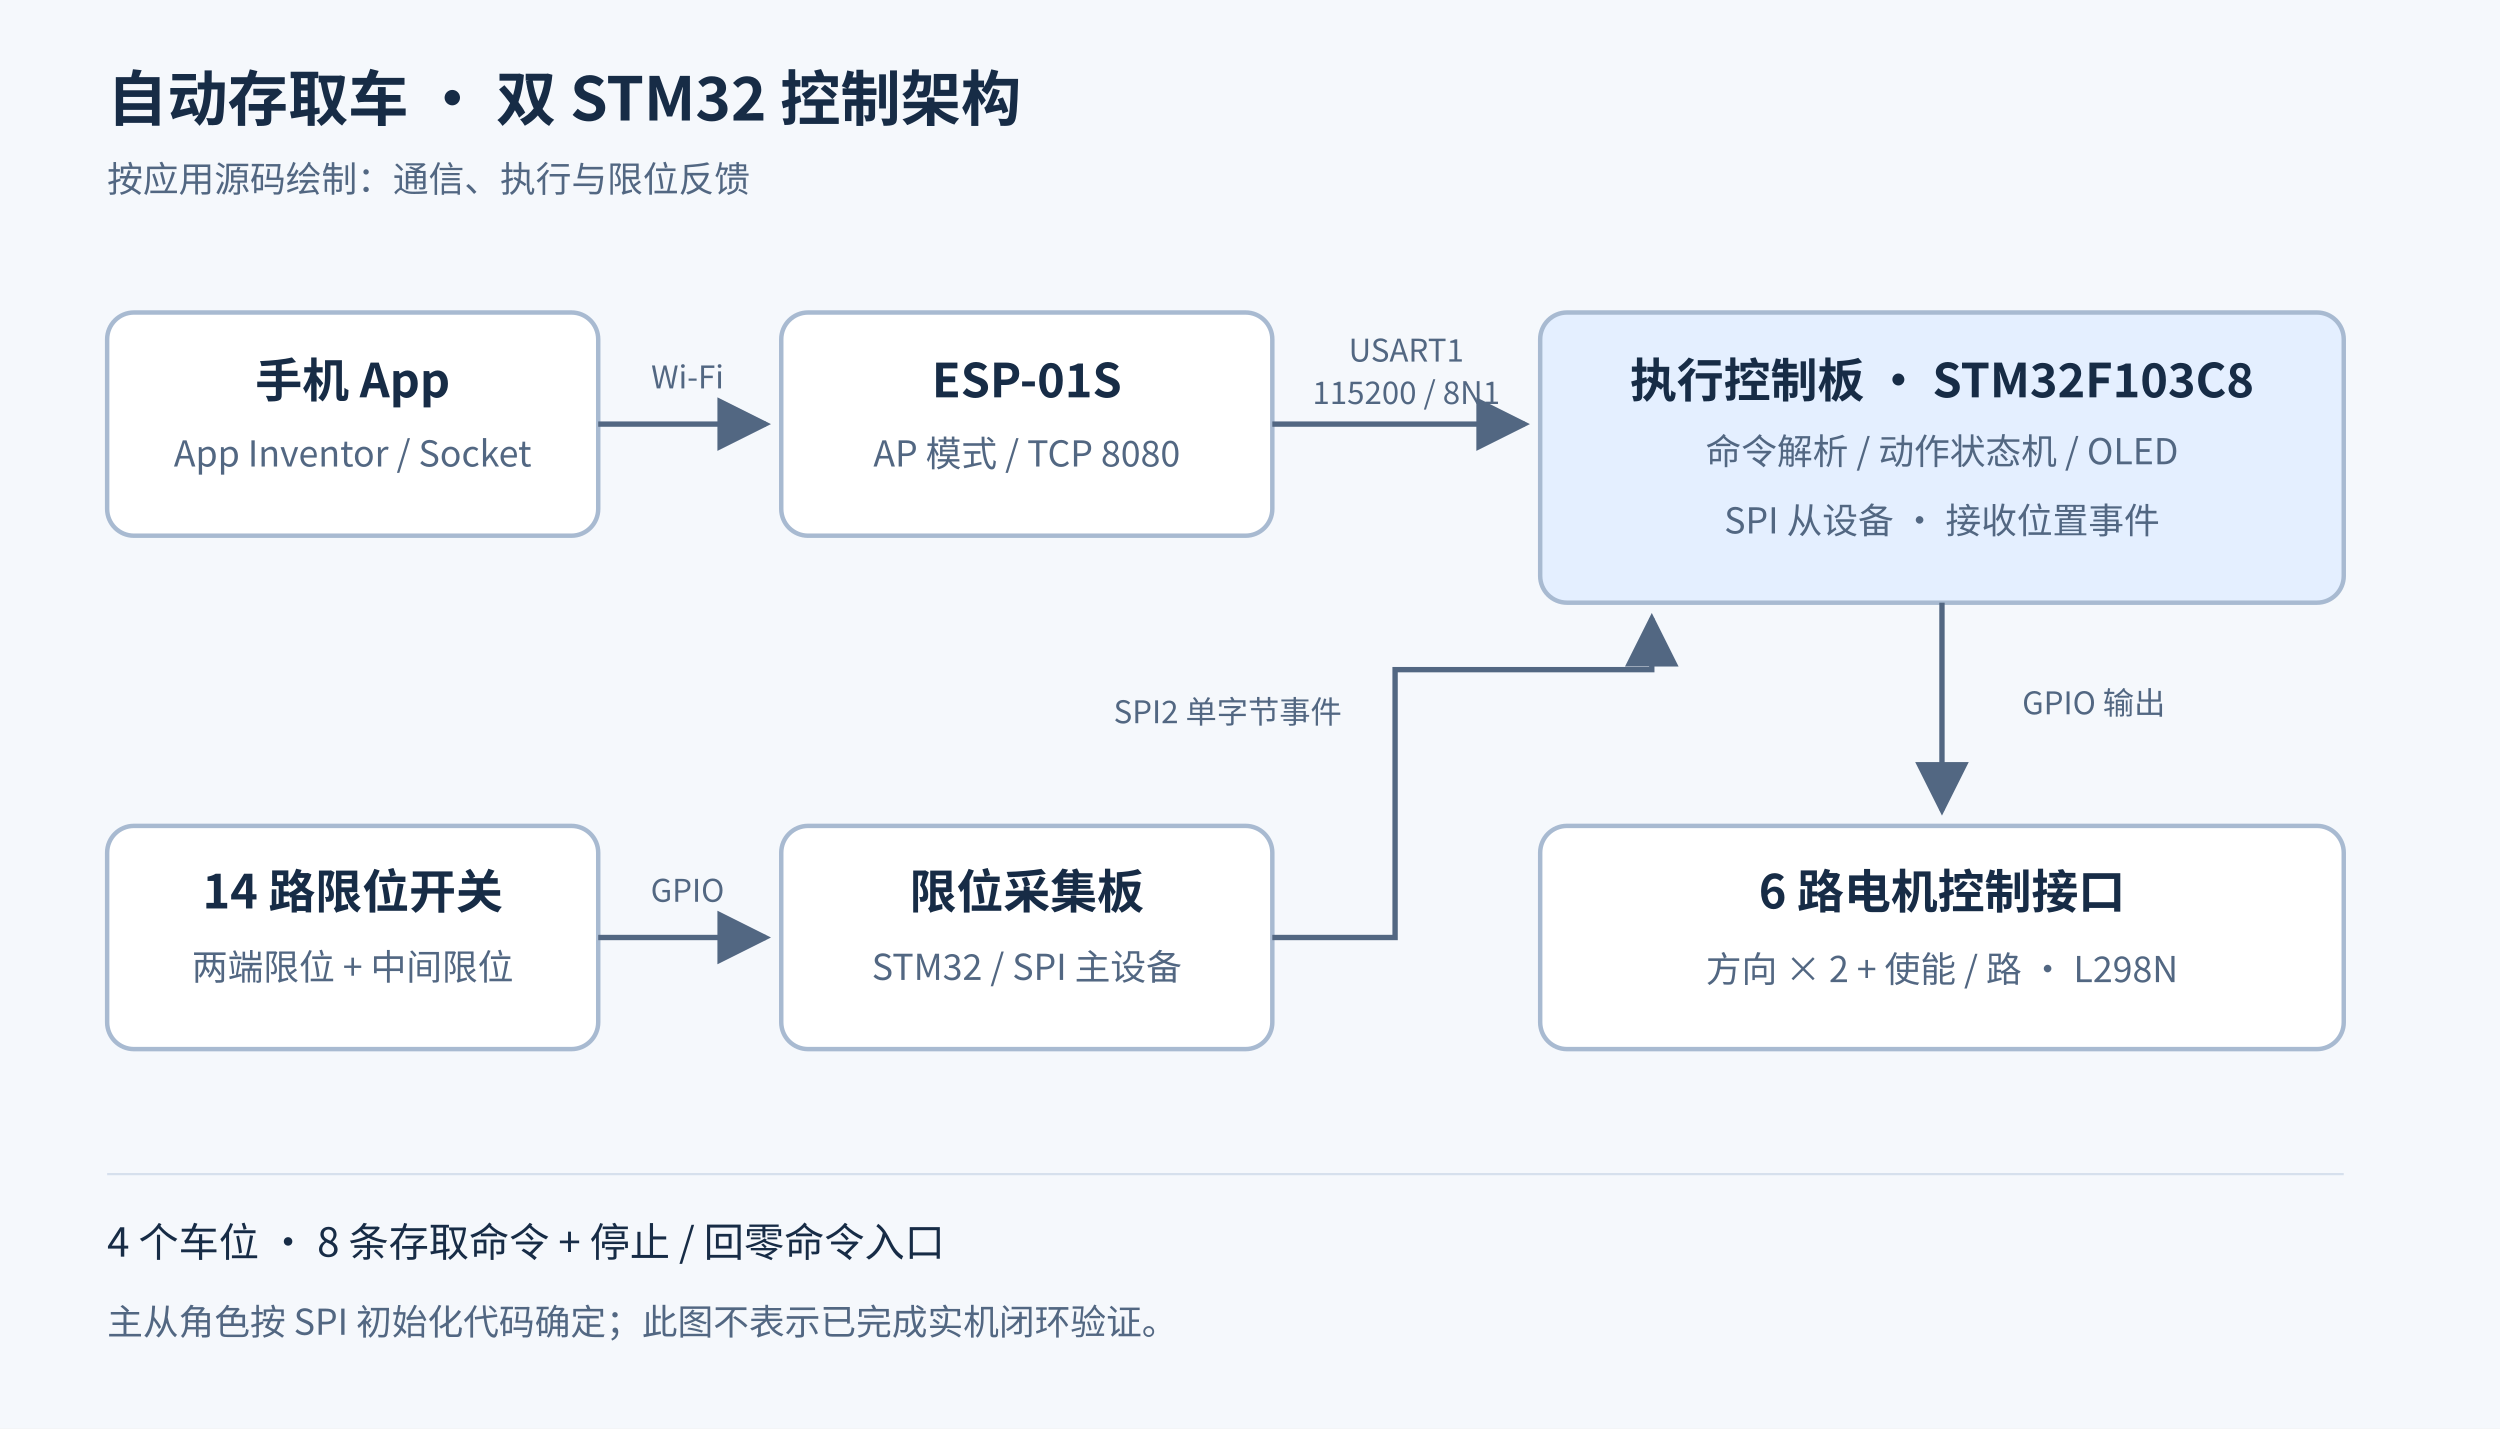
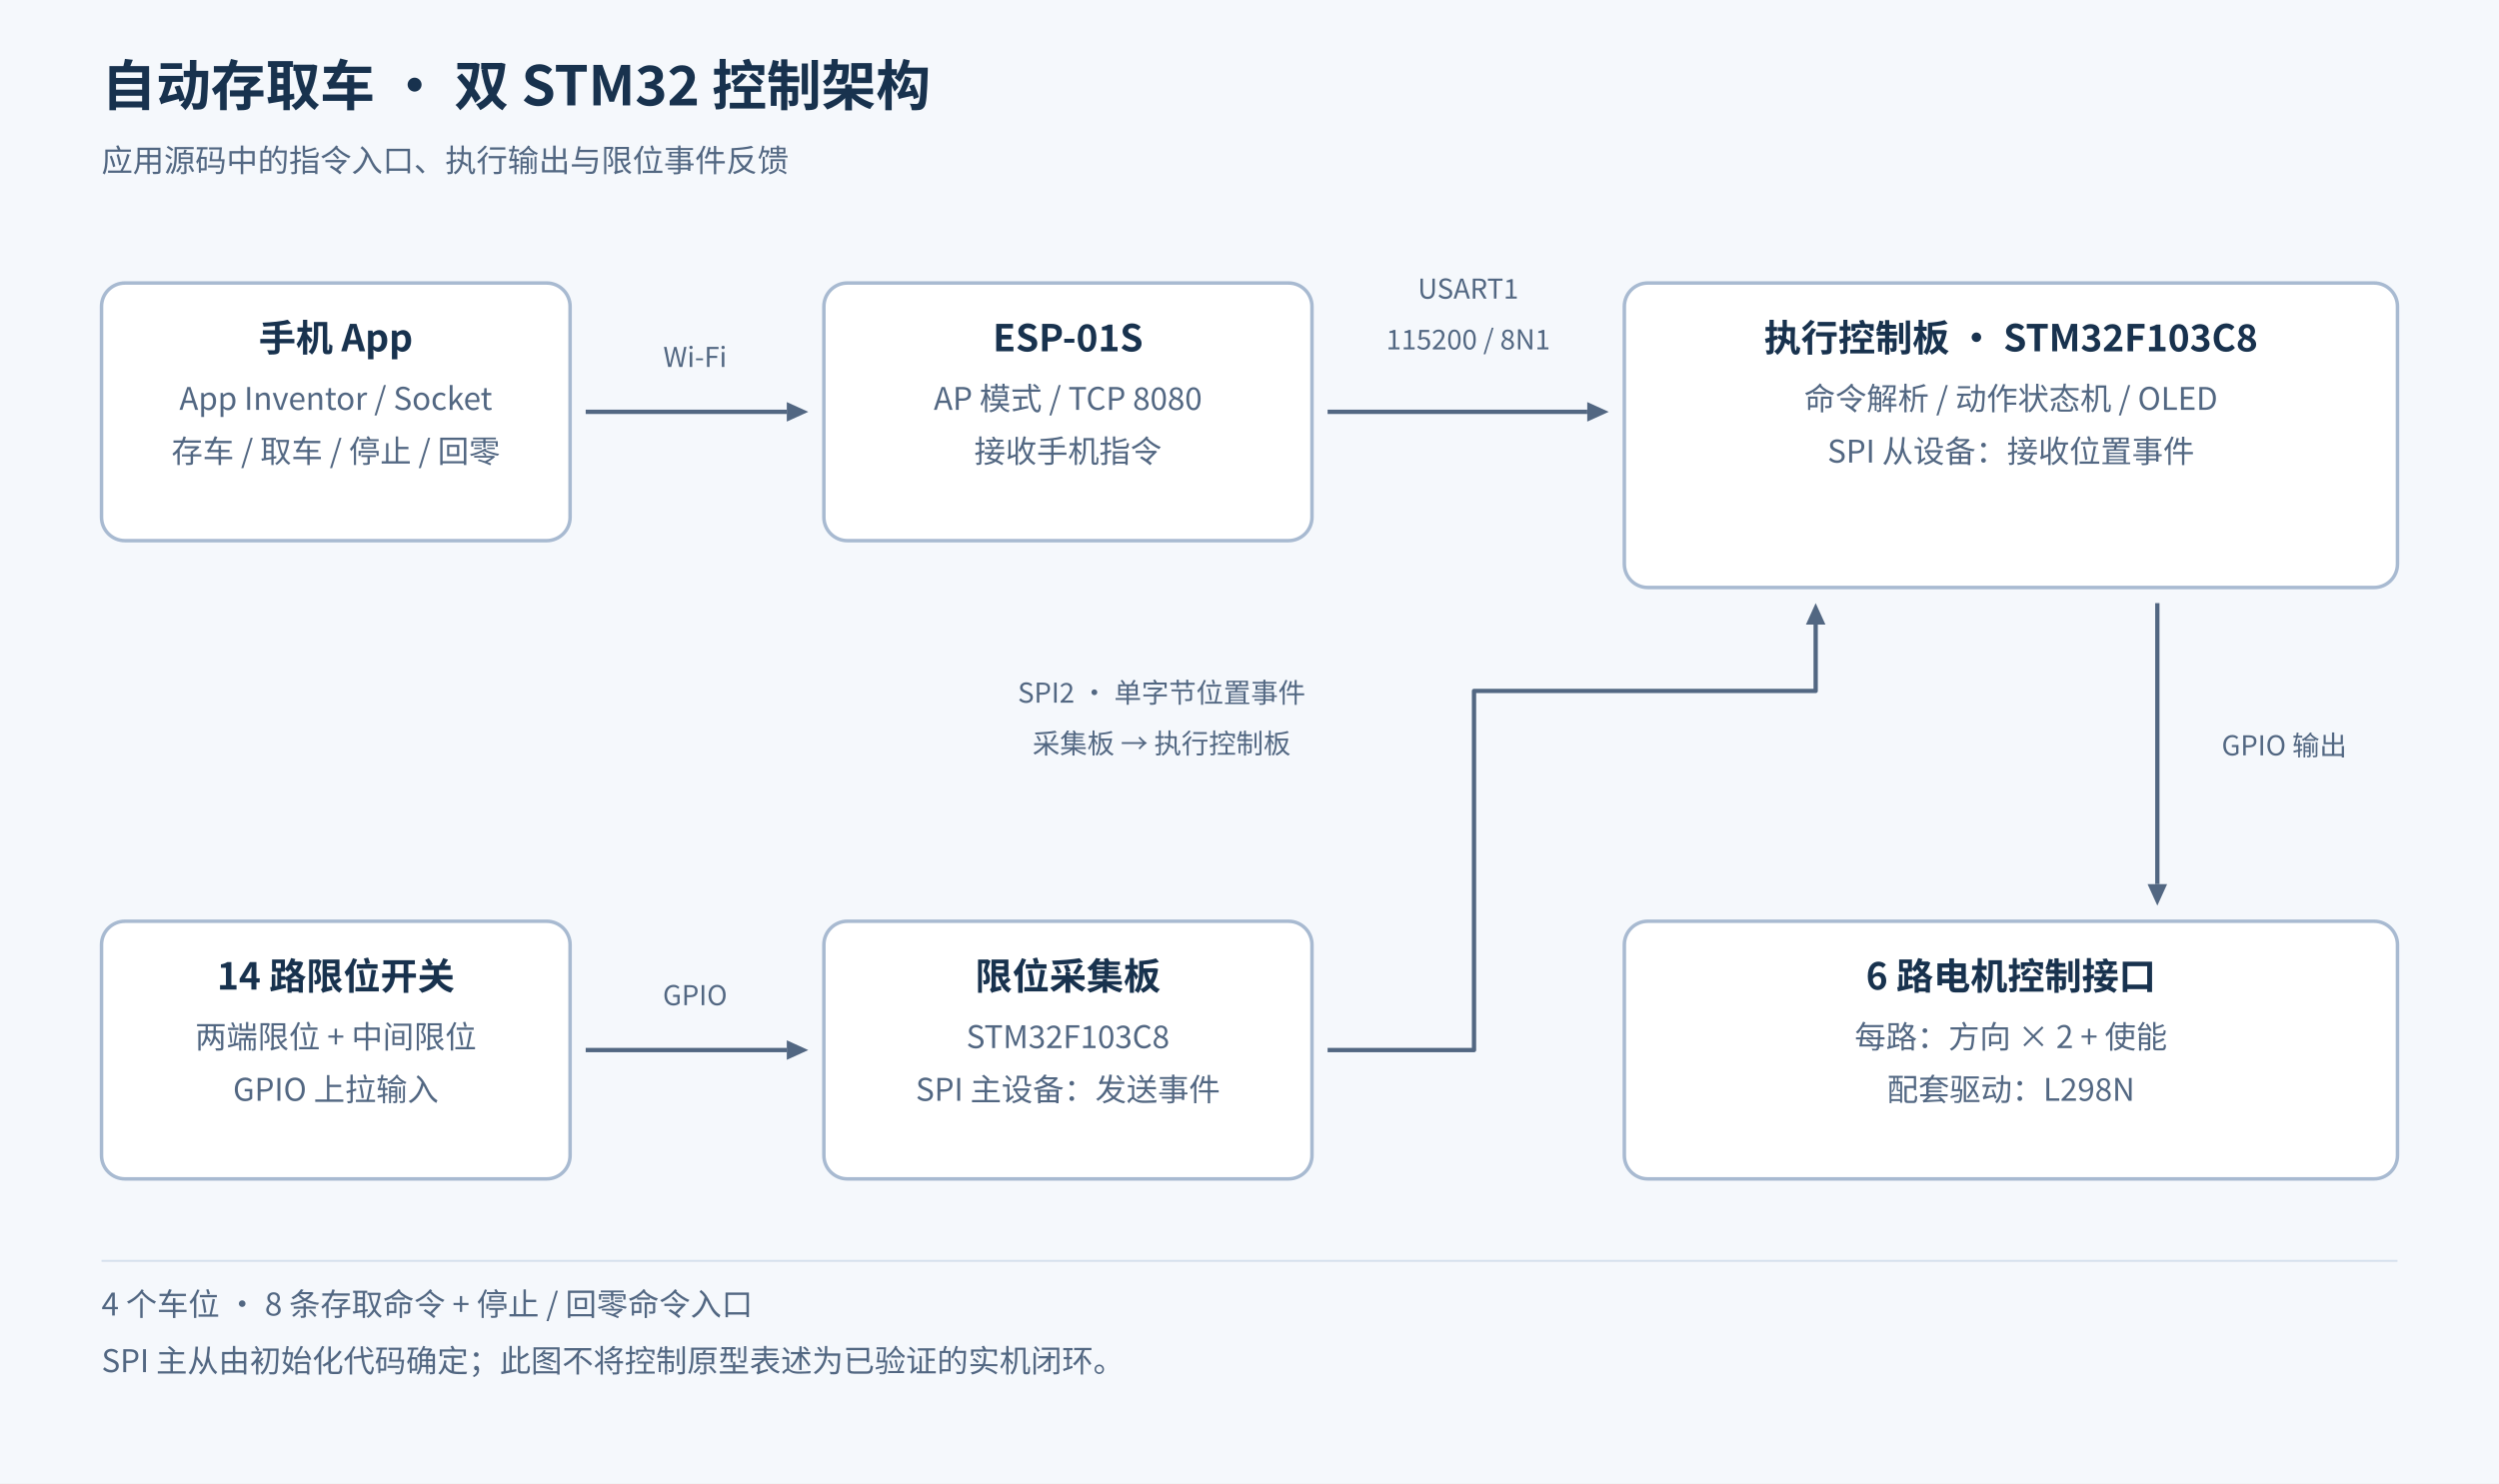
- <svg xmlns="http://www.w3.org/2000/svg" width="1120" height="640" viewBox="0 0 1120 640">
-   <defs>
-     <marker id="a" markerWidth="10" markerHeight="10" refX="9" refY="5" orient="auto">
-       <path d="M0 0L10 5L0 10" fill="#526782" />
-     </marker>
-   </defs>
-   <rect width="1120" height="640" fill="#f5f8fc" />
-   <g font-family="Microsoft YaHei, Noto Sans CJK SC, sans-serif" fill="#172c46">
-     <text x="48" y="54" font-size="27" font-weight="bold" font-family="Microsoft YaHei, Noto Sans CJK SC, sans-serif">自动存取车 · 双 STM32 控制架构</text>
-     <text x="48" y="86" font-size="16" fill="#526782" font-family="Microsoft YaHei, Noto Sans CJK SC, sans-serif">按应用源码绘制：通信、执行与限位反馈</text>
-     <g fill="white" stroke="#a8bad1" stroke-width="2">
-       <rect x="48" y="140" width="220" height="100" rx="12" />
-       <rect x="350" y="140" width="220" height="100" rx="12" />
-       <rect x="690" y="140" width="360" height="130" rx="12" fill="#e4efff" />
-       <rect x="690" y="370" width="360" height="100" rx="12" />
-       <rect x="350" y="370" width="220" height="100" rx="12" />
-       <rect x="48" y="370" width="220" height="100" rx="12" />
-     </g>
-     <g text-anchor="middle" font-size="21" font-weight="bold">
-       <text x="158" y="178" font-family="Microsoft YaHei, Noto Sans CJK SC, sans-serif" text-anchor="middle">手机 App</text>
-       <text x="460" y="178" font-family="Microsoft YaHei, Noto Sans CJK SC, sans-serif" text-anchor="middle">ESP-01S</text>
-       <text x="870" y="178" font-family="Microsoft YaHei, Noto Sans CJK SC, sans-serif" text-anchor="middle">执行控制板 · STM32F103C8</text>
-       <text x="870" y="407" font-family="Microsoft YaHei, Noto Sans CJK SC, sans-serif" text-anchor="middle">6 路电机控制接口</text>
-       <text x="460" y="407" font-family="Microsoft YaHei, Noto Sans CJK SC, sans-serif" text-anchor="middle">限位采集板</text>
-       <text x="158" y="407" font-family="Microsoft YaHei, Noto Sans CJK SC, sans-serif" text-anchor="middle">14 路限位开关</text>
-     </g>
-     <g text-anchor="middle" font-size="16" fill="#526782">
-       <text x="158" y="209" font-family="Microsoft YaHei, Noto Sans CJK SC, sans-serif" text-anchor="middle">App Inventor / Socket</text>
-       <text x="460" y="209" font-family="Microsoft YaHei, Noto Sans CJK SC, sans-serif" text-anchor="middle">AP 模式 / TCP 8080</text>
-       <text x="870" y="208" font-family="Microsoft YaHei, Noto Sans CJK SC, sans-serif" text-anchor="middle">命令解析 / 动作状态机 / OLED</text>
-       <text x="870" y="239" font-family="Microsoft YaHei, Noto Sans CJK SC, sans-serif" text-anchor="middle">SPI 从设备 · 接收位置事件</text>
-       <text x="870" y="440" font-family="Microsoft YaHei, Noto Sans CJK SC, sans-serif" text-anchor="middle">方向 × 2 + 使能 / 路 · L298N</text>
-       <text x="460" y="439" font-family="Microsoft YaHei, Noto Sans CJK SC, sans-serif" text-anchor="middle">STM32 / SPI 主设备</text>
-       <text x="158" y="439" font-family="Microsoft YaHei, Noto Sans CJK SC, sans-serif" text-anchor="middle">两端限位 + 中间限位</text>
-     </g>
-     <g fill="none" stroke="#526782" stroke-width="2.4" marker-end="url(#a)">
-       <path d="M268 190H343" />
-       <path d="M570 190H683" />
-       <path d="M870 270V363" />
-       <path d="M268 420H343" />
-       <path d="M570 420H625V300H740V277" />
-     </g>
-     <g font-size="14" fill="#526782" text-anchor="middle">
-       <text x="308" y="174" font-family="Microsoft YaHei, Noto Sans CJK SC, sans-serif" text-anchor="middle">Wi-Fi</text>
-       <text x="630" y="162" font-family="Microsoft YaHei, Noto Sans CJK SC, sans-serif" text-anchor="middle">USART1</text>
-       <text x="630" y="181" font-family="Microsoft YaHei, Noto Sans CJK SC, sans-serif" text-anchor="middle">115200 / 8N1</text>
-       <text x="938" y="320" font-family="Microsoft YaHei, Noto Sans CJK SC, sans-serif" text-anchor="middle">GPIO 输出</text>
-       <text x="308" y="404" font-family="Microsoft YaHei, Noto Sans CJK SC, sans-serif" text-anchor="middle">GPIO</text>
-       <text x="550" y="324" font-family="Microsoft YaHei, Noto Sans CJK SC, sans-serif" text-anchor="middle">SPI2 单字节事件</text>
-     </g>
-     <path d="M48 526H1050" stroke="#d6e0ed" />
-     <text x="48" y="563" font-size="18" font-family="Microsoft YaHei, Noto Sans CJK SC, sans-serif">4 个车位 · 8 条存取命令 + 停止 / 回零命令入口</text>
-     <text x="48" y="598" font-size="16" fill="#526782" font-family="Microsoft YaHei, Noto Sans CJK SC, sans-serif">主从角色按 SPI 初始化代码确定；此图不表示已完成实机闭环验证。</text>
+ <svg xmlns="http://www.w3.org/2000/svg" width="1280" height="760" viewBox="0 0 1280 760" role="img" aria-label="自动存取车 · 双 STM32 控制架构">
+   <rect width="1280" height="760" fill="#f5f8fc" />
+   <text x="52" y="54" font-family="Microsoft YaHei, Noto Sans CJK SC, sans-serif" font-size="28" text-anchor="start" fill="#18324e" font-weight="700">自动存取车 · 双 STM32 控制架构</text>
+   <text x="52" y="88" font-family="Microsoft YaHei, Noto Sans CJK SC, sans-serif" font-size="16" text-anchor="start" fill="#526782" font-weight="400">应用源码中的指令入口、执行输出与限位事件反馈</text>
+   <g data-node="app">
+     <rect x="52" y="145" width="240" height="132" rx="12" fill="white" stroke="#a8bad1" stroke-width="1.8" />
+     <text x="172.0" y="180" font-family="Microsoft YaHei, Noto Sans CJK SC, sans-serif" font-size="19" text-anchor="middle" fill="#18324e" font-weight="700">手机 App</text>
+     <text x="172.0" y="210" font-family="Microsoft YaHei, Noto Sans CJK SC, sans-serif" font-size="16" text-anchor="middle" fill="#526782" font-weight="400">App Inventor / Socket</text>
+     <text x="172.0" y="237" font-family="Microsoft YaHei, Noto Sans CJK SC, sans-serif" font-size="16" text-anchor="middle" fill="#526782" font-weight="400">存车 / 取车 / 停止 / 回零</text>
  </g>
+   <g data-node="esp">
+     <rect x="422" y="145" width="250" height="132" rx="12" fill="white" stroke="#a8bad1" stroke-width="1.8" />
+     <text x="547.0" y="180" font-family="Microsoft YaHei, Noto Sans CJK SC, sans-serif" font-size="19" text-anchor="middle" fill="#18324e" font-weight="700">ESP-01S</text>
+     <text x="547.0" y="210" font-family="Microsoft YaHei, Noto Sans CJK SC, sans-serif" font-size="16" text-anchor="middle" fill="#526782" font-weight="400">AP 模式 / TCP 8080</text>
+     <text x="547.0" y="237" font-family="Microsoft YaHei, Noto Sans CJK SC, sans-serif" font-size="16" text-anchor="middle" fill="#526782" font-weight="400">接收手机指令</text>
+   </g>
+   <g data-node="controller">
+     <rect x="832" y="145" width="396" height="156" rx="12" fill="white" stroke="#a8bad1" stroke-width="1.8" />
+     <text x="1030.0" y="180" font-family="Microsoft YaHei, Noto Sans CJK SC, sans-serif" font-size="19" text-anchor="middle" fill="#18324e" font-weight="700">执行控制板 · STM32F103C8</text>
+     <text x="1030.0" y="210" font-family="Microsoft YaHei, Noto Sans CJK SC, sans-serif" font-size="16" text-anchor="middle" fill="#526782" font-weight="400">命令解析 / 动作状态机 / OLED</text>
+     <text x="1030.0" y="237" font-family="Microsoft YaHei, Noto Sans CJK SC, sans-serif" font-size="16" text-anchor="middle" fill="#526782" font-weight="400">SPI 从设备：接收位置事件</text>
+   </g>
+   <g data-node="switches">
+     <rect x="52" y="472" width="240" height="132" rx="12" fill="white" stroke="#a8bad1" stroke-width="1.8" />
+     <text x="172.0" y="507" font-family="Microsoft YaHei, Noto Sans CJK SC, sans-serif" font-size="19" text-anchor="middle" fill="#18324e" font-weight="700">14 路限位开关</text>
+     <text x="172.0" y="537" font-family="Microsoft YaHei, Noto Sans CJK SC, sans-serif" font-size="16" text-anchor="middle" fill="#526782" font-weight="400">两端限位 + 中间限位</text>
+     <text x="172.0" y="564" font-family="Microsoft YaHei, Noto Sans CJK SC, sans-serif" font-size="16" text-anchor="middle" fill="#526782" font-weight="400">GPIO 上拉输入</text>
+   </g>
+   <g data-node="sampler">
+     <rect x="422" y="472" width="250" height="132" rx="12" fill="white" stroke="#a8bad1" stroke-width="1.8" />
+     <text x="547.0" y="507" font-family="Microsoft YaHei, Noto Sans CJK SC, sans-serif" font-size="19" text-anchor="middle" fill="#18324e" font-weight="700">限位采集板</text>
+     <text x="547.0" y="537" font-family="Microsoft YaHei, Noto Sans CJK SC, sans-serif" font-size="16" text-anchor="middle" fill="#526782" font-weight="400">STM32F103C8</text>
+     <text x="547.0" y="564" font-family="Microsoft YaHei, Noto Sans CJK SC, sans-serif" font-size="16" text-anchor="middle" fill="#526782" font-weight="400">SPI 主设备：发送事件</text>
+   </g>
+   <g data-node="motors">
+     <rect x="832" y="472" width="396" height="132" rx="12" fill="white" stroke="#a8bad1" stroke-width="1.8" />
+     <text x="1030.0" y="507" font-family="Microsoft YaHei, Noto Sans CJK SC, sans-serif" font-size="19" text-anchor="middle" fill="#18324e" font-weight="700">6 路电机控制接口</text>
+     <text x="1030.0" y="537" font-family="Microsoft YaHei, Noto Sans CJK SC, sans-serif" font-size="16" text-anchor="middle" fill="#526782" font-weight="400">每路：方向 × 2 + 使能</text>
+     <text x="1030.0" y="564" font-family="Microsoft YaHei, Noto Sans CJK SC, sans-serif" font-size="16" text-anchor="middle" fill="#526782" font-weight="400">配套驱动：L298N</text>
+   </g>
+   <g data-edge="wifi">
+     <polyline points="300,211 403.0,211.0" fill="none" stroke="#526782" stroke-width="2.2" stroke-linejoin="round" />
+     <polygon points="414,211 403,206 403,216" fill="#526782" />
+   </g>
+   <g data-edge="uart">
+     <polyline points="680,211 813.0,211.0" fill="none" stroke="#526782" stroke-width="2.2" stroke-linejoin="round" />
+     <polygon points="824,211 813,206 813,216" fill="#526782" />
+   </g>
+   <g data-edge="output">
+     <polyline points="1105,309 1105.0,453.0" fill="none" stroke="#526782" stroke-width="2.2" stroke-linejoin="round" />
+     <polygon points="1105,464 1100,453 1110,453" fill="#526782" />
+   </g>
+   <g data-edge="gpio">
+     <polyline points="300,538 403.0,538.0" fill="none" stroke="#526782" stroke-width="2.2" stroke-linejoin="round" />
+     <polygon points="414,538 403,533 403,543" fill="#526782" />
+   </g>
+   <g data-edge="spi">
+     <polyline points="680,538 755,538 755,354 930,354 930.0,320.0" fill="none" stroke="#526782" stroke-width="2.2" stroke-linejoin="round" />
+     <polygon points="930,309 925,320 935,320" fill="#526782" />
+   </g>
+   <g data-edge-label="true">
+     <rect x="310" y="168" width="92" height="29" rx="5" fill="#f5f8fc" />
+     <text x="356.0" y="188" font-family="Microsoft YaHei, Noto Sans CJK SC, sans-serif" font-size="14" text-anchor="middle" fill="#526782" font-weight="400">Wi-Fi</text>
+   </g>
+   <g data-edge-label="true">
+     <rect x="690" y="133" width="124" height="60" rx="5" fill="#f5f8fc" />
+     <text x="752.0" y="153" font-family="Microsoft YaHei, Noto Sans CJK SC, sans-serif" font-size="14" text-anchor="middle" fill="#526782" font-weight="400">USART1</text>
+     <text x="752.0" y="179" font-family="Microsoft YaHei, Noto Sans CJK SC, sans-serif" font-size="14" text-anchor="middle" fill="#526782" font-weight="400">115200 / 8N1</text>
+   </g>
+   <g data-edge-label="true">
+     <rect x="1116" y="367" width="108" height="29" rx="5" fill="#f5f8fc" />
+     <text x="1170.0" y="387" font-family="Microsoft YaHei, Noto Sans CJK SC, sans-serif" font-size="14" text-anchor="middle" fill="#526782" font-weight="400">GPIO 输出</text>
+   </g>
+   <g data-edge-label="true">
+     <rect x="310" y="495" width="92" height="29" rx="5" fill="#f5f8fc" />
+     <text x="356.0" y="515" font-family="Microsoft YaHei, Noto Sans CJK SC, sans-serif" font-size="14" text-anchor="middle" fill="#526782" font-weight="400">GPIO</text>
+   </g>
+   <g data-edge-label="true">
+     <rect x="465" y="340" width="260" height="64" rx="5" fill="#f5f8fc" />
+     <text x="595.0" y="360" font-family="Microsoft YaHei, Noto Sans CJK SC, sans-serif" font-size="14" text-anchor="middle" fill="#526782" font-weight="400">SPI2 · 单字节位置事件</text>
+     <text x="595.0" y="386" font-family="Microsoft YaHei, Noto Sans CJK SC, sans-serif" font-size="14" text-anchor="middle" fill="#526782" font-weight="400">采集板 → 执行控制板</text>
+   </g>
+   <path d="M52 646 H1228" fill="none" stroke="#d6e0ed" />
+   <text x="52" y="674" font-family="Microsoft YaHei, Noto Sans CJK SC, sans-serif" font-size="16" text-anchor="start" fill="#526782" font-weight="400">4 个车位 · 8 条存取命令 + 停止 / 回零命令入口</text>
+   <text x="52" y="703" font-family="Microsoft YaHei, Noto Sans CJK SC, sans-serif" font-size="16" text-anchor="start" fill="#526782" font-weight="400">SPI 主从由初始化代码确定；此图不将控制原型表述为已验证的实机闭环。</text>
</svg>
